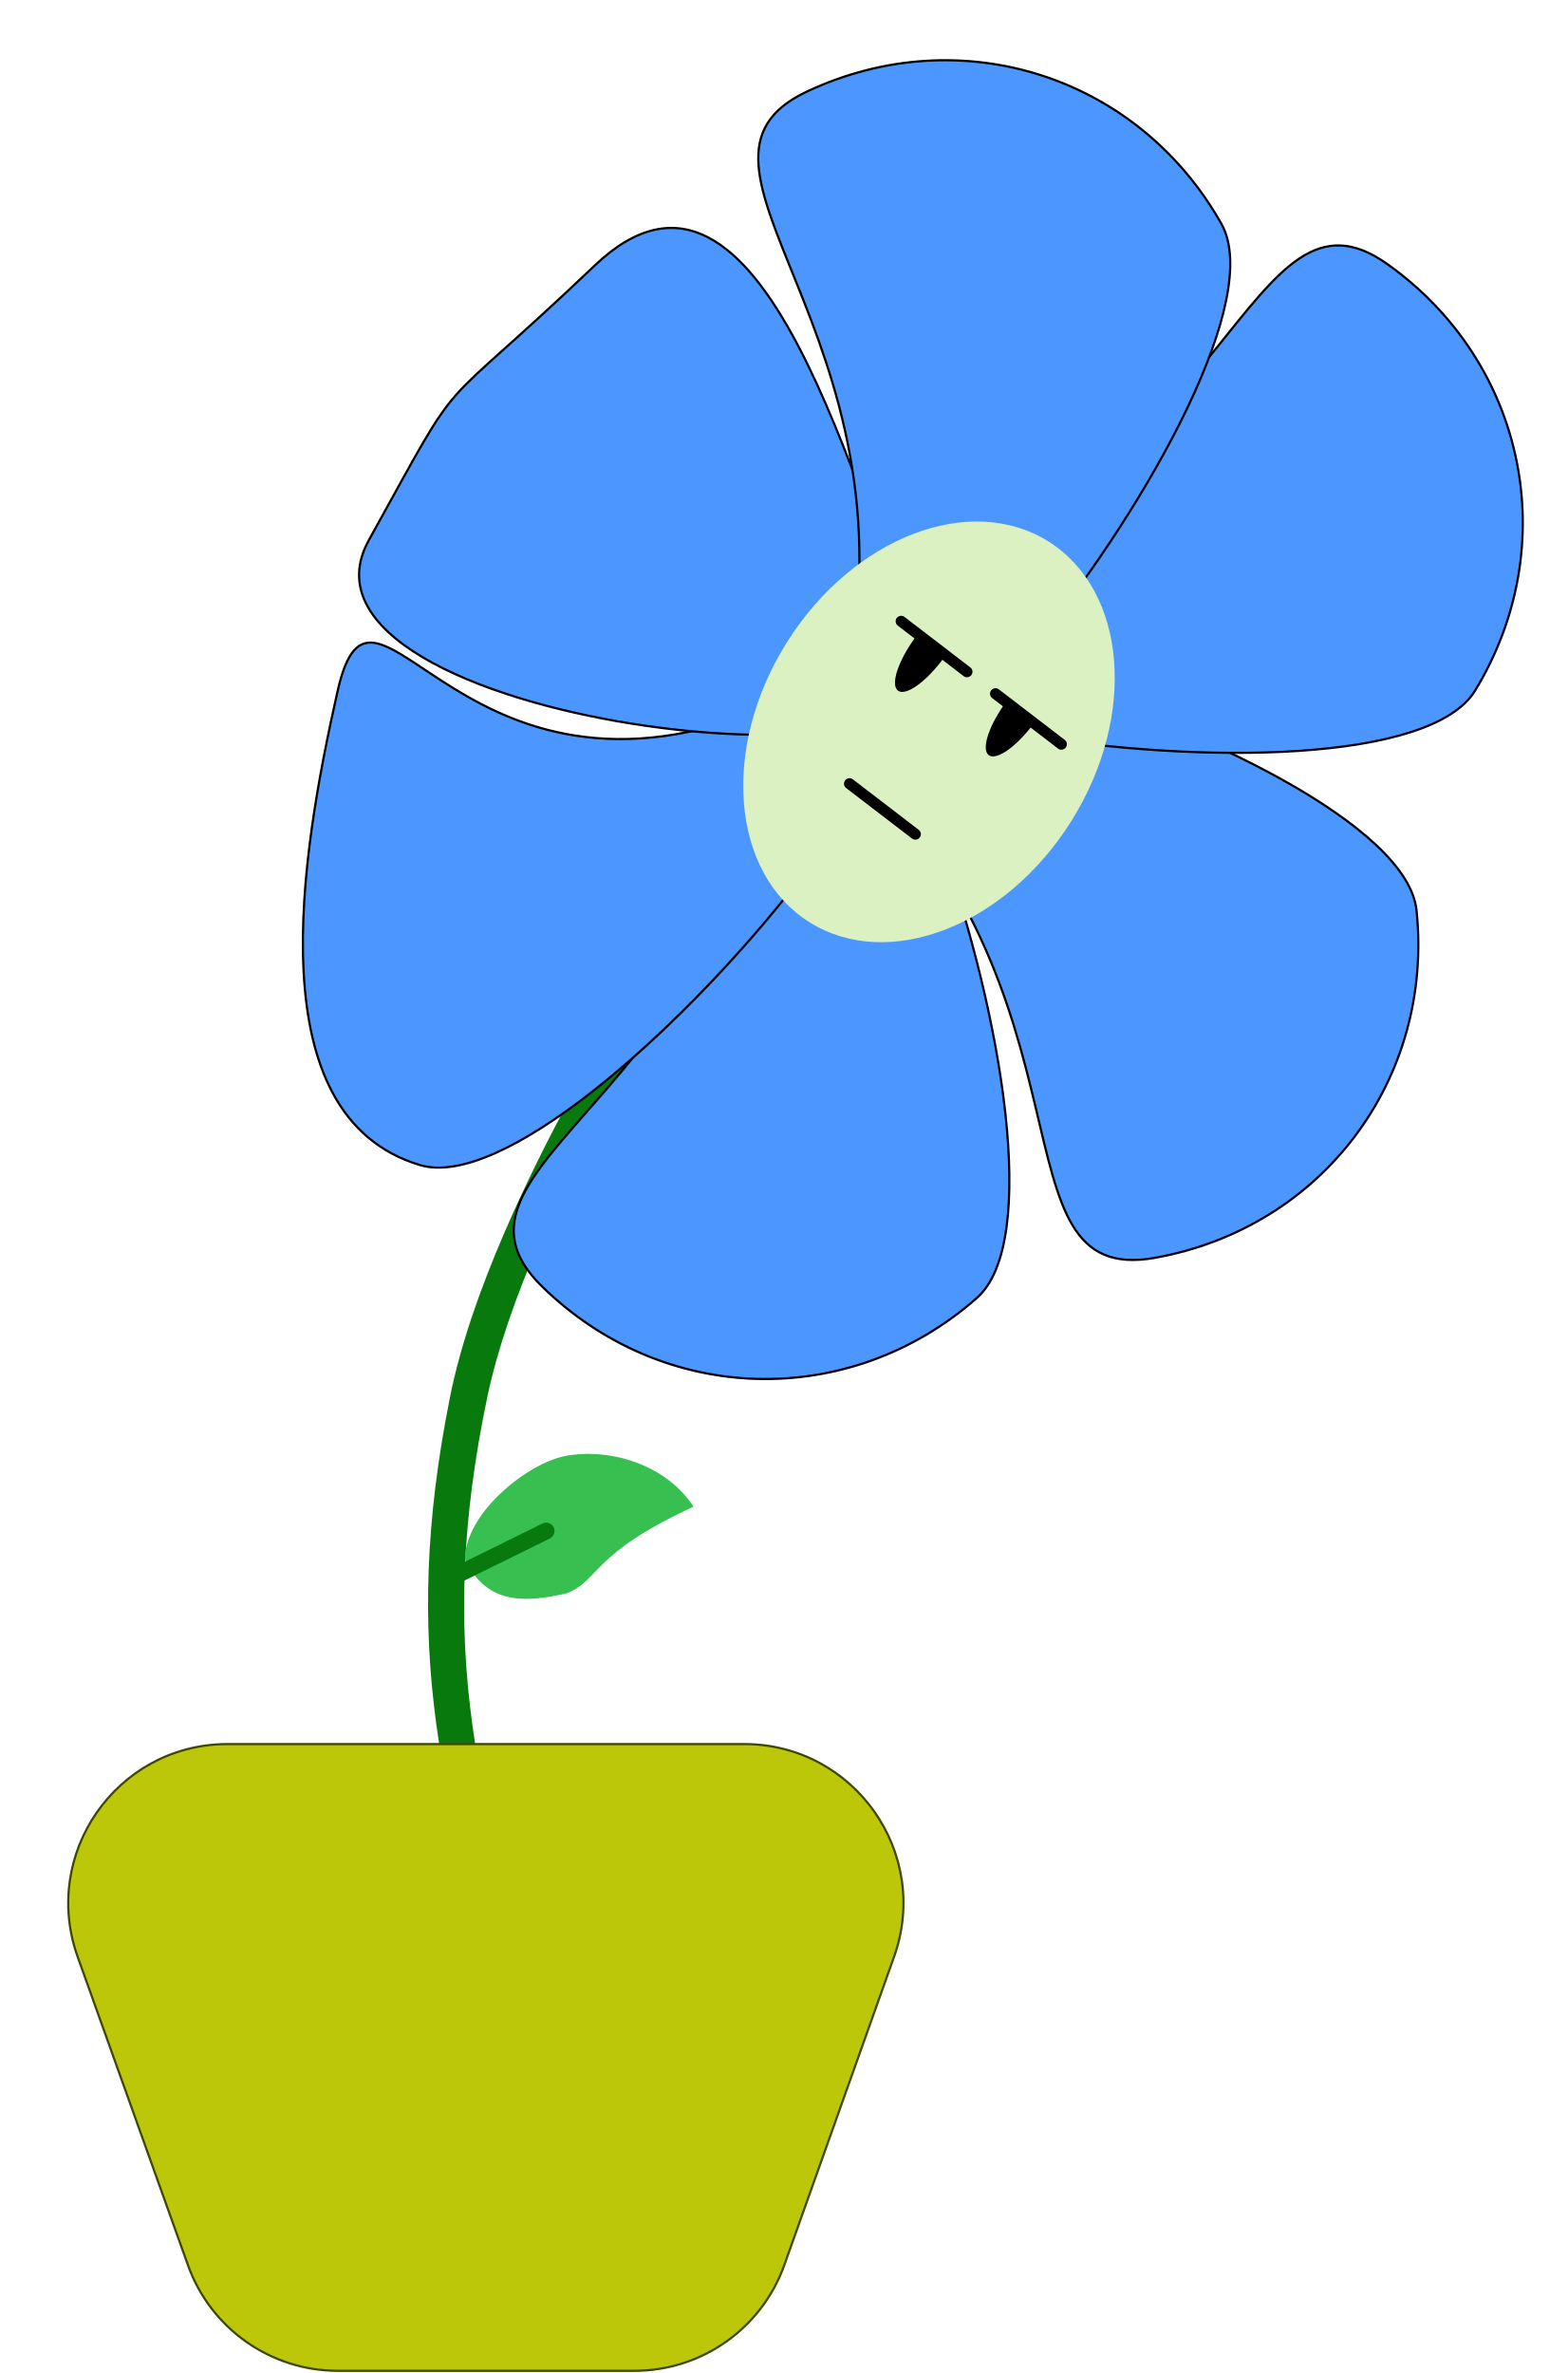
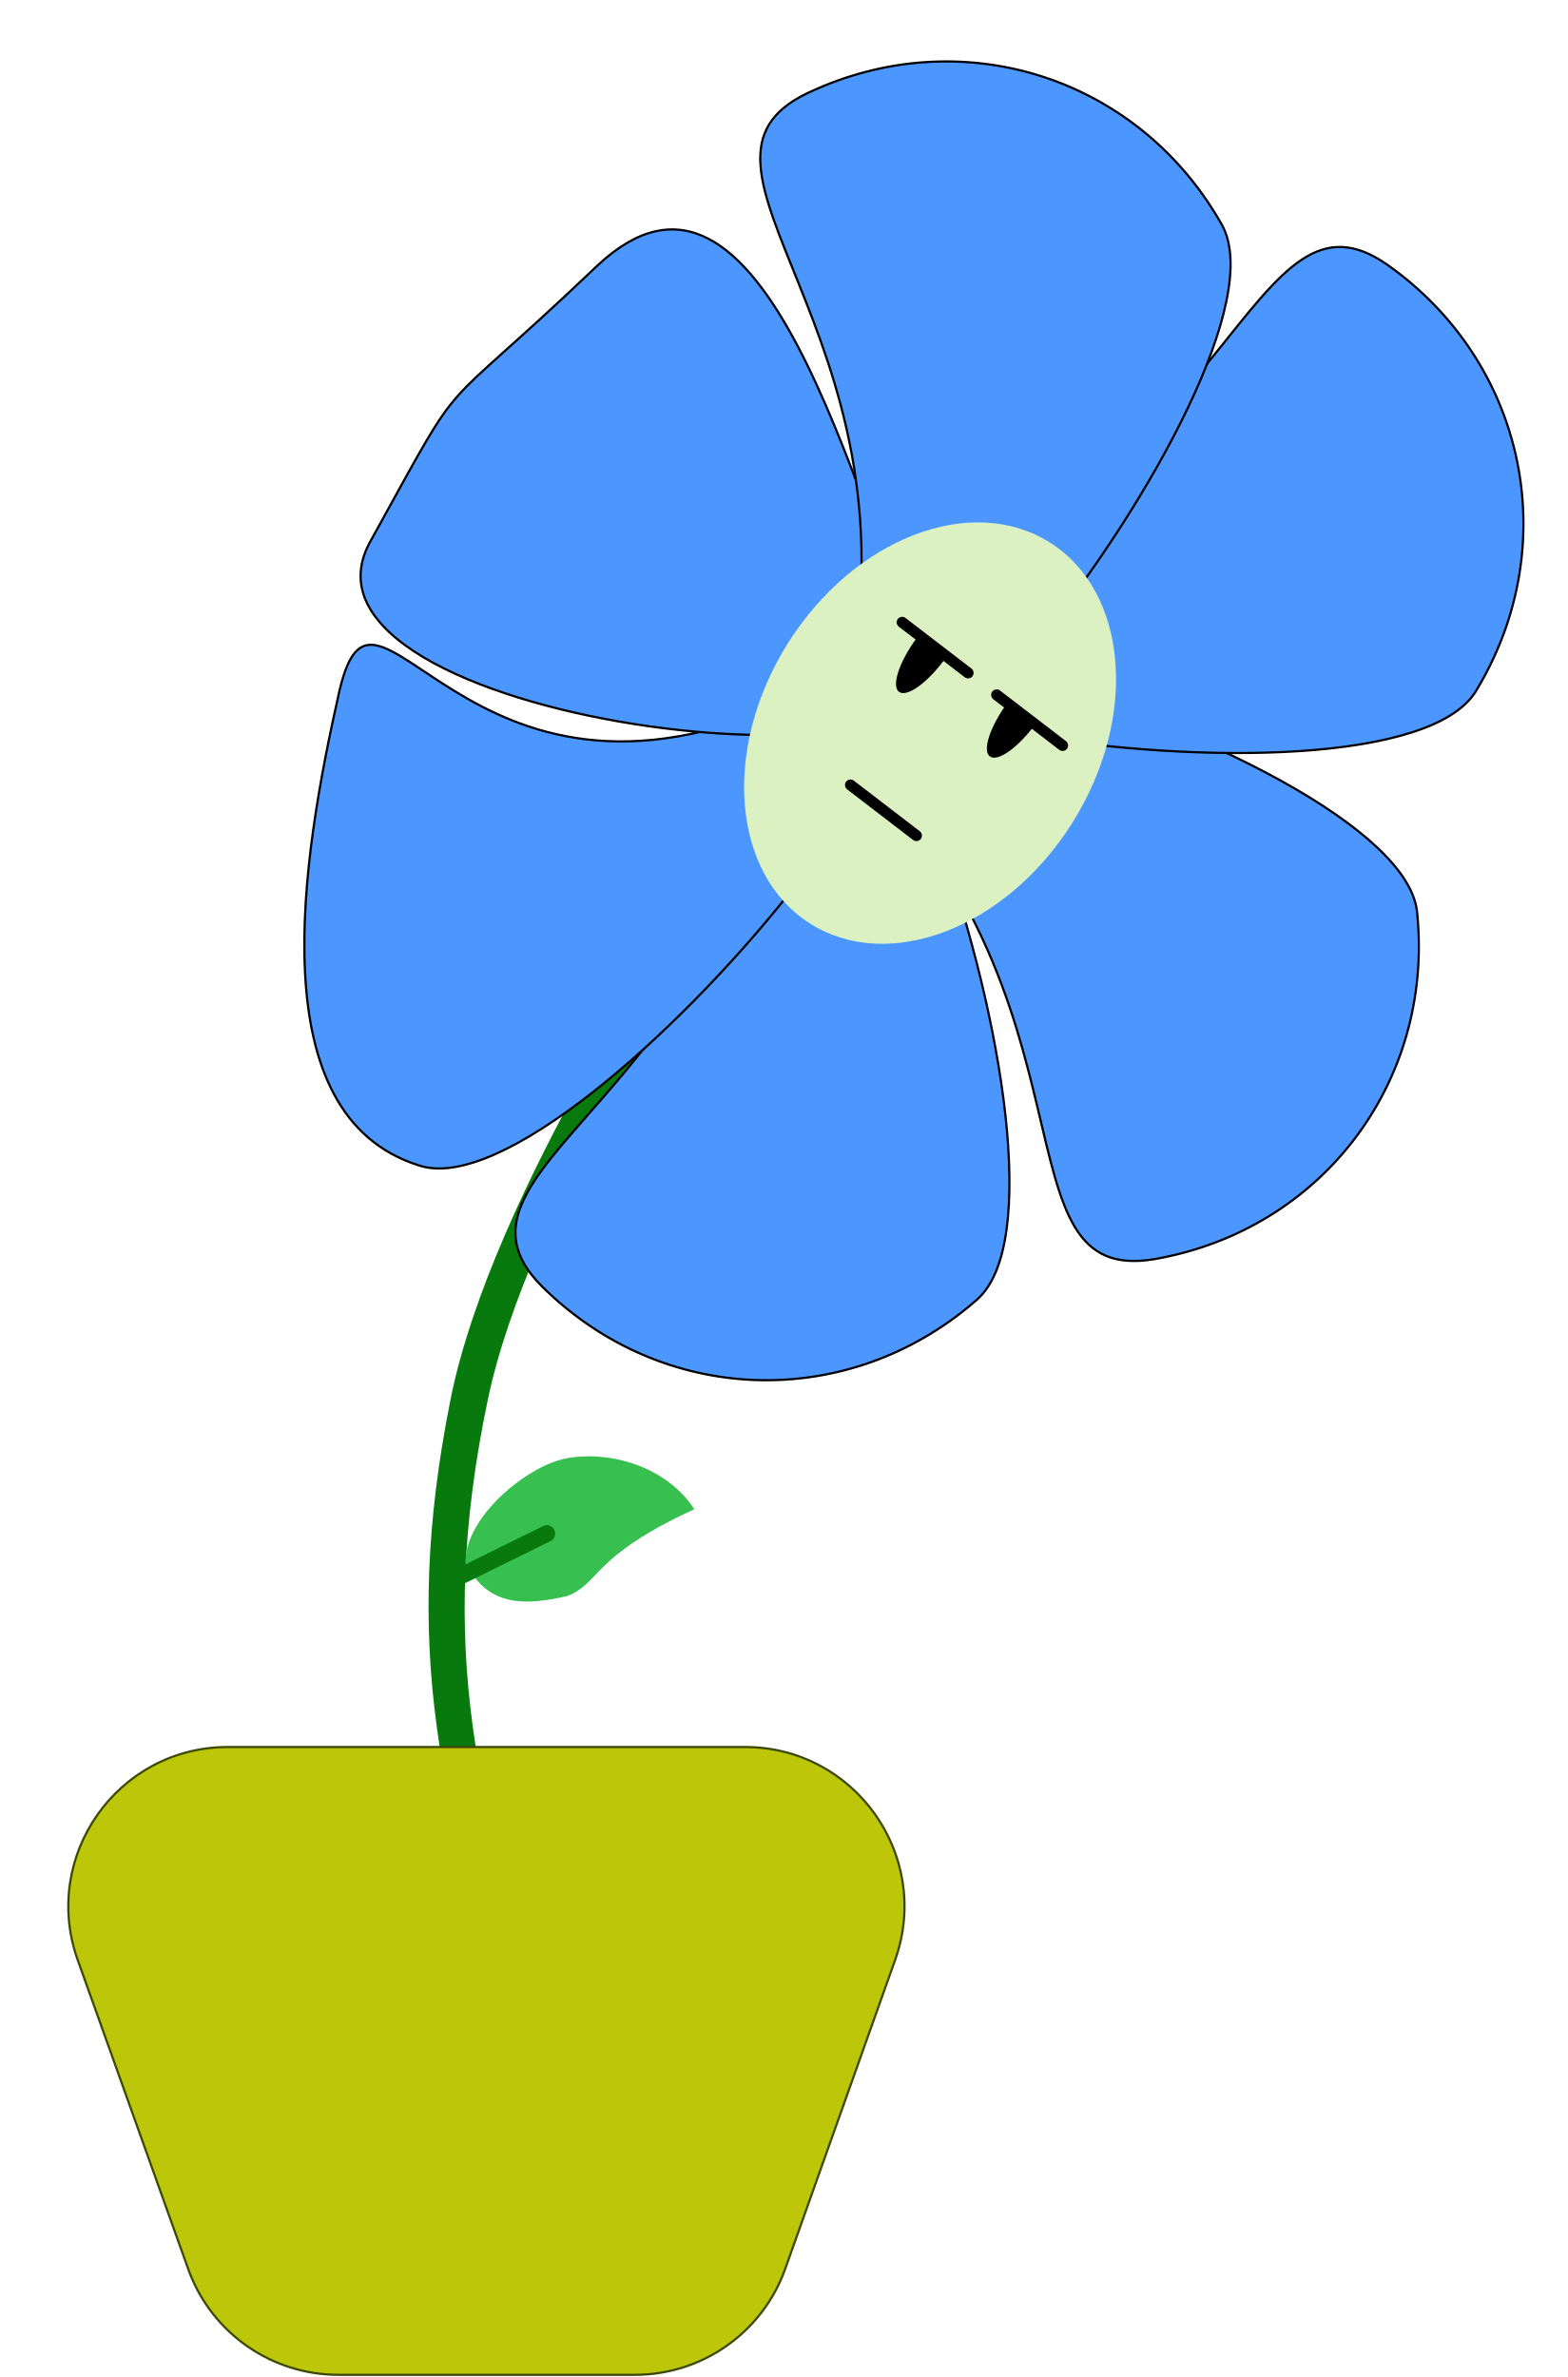
- <svg xmlns="http://www.w3.org/2000/svg" width="714" height="1081" viewBox="0 0 714 1081" fill="none">
-   <path d="M204.987 636.501C223.957 541.523 312.487 413.001 312.487 413.001L322.487 427.001C322.487 427.001 240.583 547.685 221.987 636.501C198.252 749.861 217.231 821.178 252.487 931.501C270.267 987.137 312.487 1068.5 312.487 1068.5H295.987C295.987 1068.5 253.798 987.127 235.987 931.501C200.662 821.179 182.299 750.096 204.987 636.501Z" fill="#087A0D" />
-   <path d="M352.805 336.479C332.075 499.192 191.565 531.672 246.803 585.909C302.041 640.145 386.826 642.473 444.958 591.35C503.09 540.227 373.535 173.765 352.805 336.479Z" fill="#4C97FF" />
-   <path d="M352.805 336.479C332.075 499.192 191.565 531.672 246.803 585.909C302.041 640.145 386.826 642.473 444.958 591.35C503.09 540.227 373.535 173.765 352.805 336.479Z" fill="#4C97FF" />
-   <path d="M352.805 336.479C332.075 499.192 191.565 531.672 246.803 585.909C302.041 640.145 386.826 642.473 444.958 591.35C503.09 540.227 373.535 173.765 352.805 336.479Z" stroke="black" />
-   <path d="M359.278 318.108C210.053 386.204 170.77 239.438 153.769 314.961C136.767 390.485 117.107 508.222 191.184 530.702C265.262 553.182 508.504 250.013 359.278 318.108Z" fill="#4C97FF" />
-   <path d="M359.278 318.108C210.053 386.204 170.77 239.438 153.769 314.961C136.767 390.485 117.107 508.222 191.184 530.702C265.262 553.182 508.504 250.013 359.278 318.108Z" fill="#4C97FF" />
-   <path d="M359.278 318.108C210.053 386.204 170.77 239.438 153.769 314.961C136.767 390.485 117.107 508.222 191.184 530.702C265.262 553.182 508.504 250.013 359.278 318.108Z" stroke="black" />
-   <path d="M420.619 299.448C390.033 230.91 348.208 47.361 270.952 120.934C193.696 194.508 214.264 162.597 168.036 246.076C121.808 329.554 451.205 367.986 420.619 299.448Z" fill="#4C97FF" />
-   <path d="M420.619 299.448C390.033 230.91 348.208 47.361 270.952 120.934C193.696 194.508 214.264 162.597 168.036 246.076C121.808 329.554 451.205 367.986 420.619 299.448Z" fill="#4C97FF" />
-   <path d="M420.619 299.448C390.033 230.91 348.208 47.361 270.952 120.934C193.696 194.508 214.264 162.597 168.036 246.076C121.808 329.554 451.205 367.986 420.619 299.448Z" stroke="black" />
-   <path d="M384.215 342.053C504.791 453.259 449.813 586.585 526.027 573.01C602.241 559.435 653.283 491.695 645.319 414.692C637.355 337.689 263.639 230.846 384.215 342.053Z" fill="#4C97FF" />
-   <path d="M384.215 342.053C504.791 453.259 449.813 586.585 526.027 573.01C602.241 559.435 653.283 491.695 645.319 414.692C637.355 337.689 263.639 230.846 384.215 342.053Z" fill="#4C97FF" />
-   <path d="M384.215 342.053C504.791 453.259 449.813 586.585 526.027 573.01C602.241 559.435 653.283 491.695 645.319 414.692C637.355 337.689 263.639 230.846 384.215 342.053Z" stroke="black" />
-   <path d="M405.009 268.249C561.615 219.464 569.097 75.443 632.134 120.378C695.171 165.313 712.248 248.393 672.044 314.548C631.841 380.704 248.402 317.033 405.009 268.249Z" fill="#4C97FF" />
-   <path d="M405.009 268.249C561.615 219.464 569.097 75.443 632.134 120.378C695.171 165.313 712.248 248.393 672.044 314.548C631.841 380.704 248.402 317.033 405.009 268.249Z" fill="#4C97FF" />
-   <path d="M405.009 268.249C561.615 219.464 569.097 75.443 632.134 120.378C695.171 165.313 712.248 248.393 672.044 314.548C631.841 380.704 248.402 317.033 405.009 268.249Z" stroke="black" />
-   <path d="M385.398 312.181C419.455 151.727 297.501 74.751 367.528 41.751C437.556 8.751 518.371 34.497 556.405 101.923C594.439 169.349 351.341 472.635 385.398 312.181Z" fill="#4C97FF" />
-   <path d="M385.398 312.181C419.455 151.727 297.501 74.751 367.528 41.751C437.556 8.751 518.371 34.497 556.405 101.923C594.439 169.349 351.341 472.635 385.398 312.181Z" fill="#4C97FF" />
-   <path d="M385.398 312.181C419.455 151.727 297.501 74.751 367.528 41.751C437.556 8.751 518.371 34.497 556.405 101.923C594.439 169.349 351.341 472.635 385.398 312.181Z" stroke="black" />
-   <path d="M258.02 725.877C240.515 729.751 222.042 731.81 211.815 710.413C211.711 689.823 239.222 667.305 256.727 663.431C274.232 659.557 301.917 665.081 315.975 686.347C268.993 707.909 273.268 720.042 258.02 725.877Z" fill="#37C050" />
-   <rect x="250.553" y="692.322" width="7.62" height="50.485" rx="3.81" transform="rotate(63.761 250.553 692.322)" fill="#087A0D" />
-   <path d="M103.648 794.501H339.022C389.128 794.501 424.128 844.114 407.322 891.317L357.302 1031.82C347.016 1060.71 319.667 1080 289.001 1080H153.914C123.289 1080 95.968 1060.76 85.651 1031.92L35.386 891.423C18.623 844.57 52.952 795.277 102.476 794.51L103.648 794.501Z" fill="#BDC70A" stroke="#3D4806" />
-   <ellipse cx="423.219" cy="333.395" rx="102.389" ry="76.518" transform="rotate(122.087 423.219 333.395)" fill="#DCF1C2" />
-   <path d="M410.521 283.016L440.521 306.016" stroke="black" stroke-width="5" stroke-linecap="round" />
-   <path d="M387 357L417 380" stroke="black" stroke-width="5" stroke-linecap="round" />
-   <path d="M453.521 316.016L483.521 339.016" stroke="black" stroke-width="5" stroke-linecap="round" />
-   <path d="M429.946 299.724C428.056 302.304 426.017 304.736 423.946 306.882C421.876 309.028 419.814 310.846 417.878 312.231C415.942 313.616 414.17 314.542 412.664 314.956C411.158 315.37 409.946 315.263 409.099 314.642C408.251 314.021 407.784 312.898 407.725 311.337C407.665 309.776 408.014 307.808 408.751 305.545C409.489 303.281 410.6 300.767 412.022 298.146C413.444 295.525 415.149 292.848 417.039 290.268L423.493 294.996L429.946 299.724Z" fill="black" />
-   <path d="M471.301 329.103C469.41 331.683 467.372 334.115 465.301 336.261C463.23 338.407 461.168 340.225 459.232 341.61C457.297 342.995 455.525 343.921 454.019 344.335C452.512 344.749 451.301 344.642 450.453 344.021C449.606 343.4 449.139 342.277 449.079 340.716C449.02 339.155 449.369 337.187 450.106 334.924C450.843 332.66 451.955 330.146 453.377 327.525C454.799 324.904 456.504 322.227 458.394 319.647L464.847 324.375L471.301 329.103Z" fill="black" />
+ <svg xmlns="http://www.w3.org/2000/svg" width="713" height="1081" viewBox="0 0 713 1081" fill="none">
+   <path d="M204.851 636.501C223.808 541.523 312.28 413.001 312.28 413.001L322.273 427.001C322.273 427.001 240.423 547.685 221.84 636.501C198.121 749.862 217.087 821.179 252.32 931.501C270.087 987.137 312.28 1068.5 312.28 1068.5H295.791C295.791 1068.5 253.63 987.127 235.831 931.501C200.529 821.179 182.178 750.096 204.851 636.501Z" fill="#087A0D" />
+   <path d="M373.682 295.693C370.661 295.336 367.824 296.338 365.214 298.969C362.587 301.617 360.193 305.916 358.133 312.123C356.203 317.936 354.575 325.39 353.314 334.663L353.067 336.542C342.69 418.052 302.322 466.945 271.512 502.202C263.808 511.018 256.714 518.968 250.827 526.367C244.94 533.768 240.285 540.588 237.449 547.135C234.616 553.673 233.606 559.917 234.981 566.185C236.314 572.263 239.901 578.42 246.357 584.922L246.99 585.552C301.575 639.182 385.119 641.886 442.971 592.16L444.333 590.975L444.665 590.677C451.591 584.356 455.797 573.31 457.74 558.98C459.711 544.44 459.342 526.612 457.198 507.133C452.911 468.176 441.537 422.698 427.7 383.894C420.781 364.493 413.251 346.769 405.688 332.369C398.119 317.957 390.541 306.919 383.542 300.846C380.043 297.809 376.734 296.054 373.682 295.693Z" fill="#4C97FF" stroke="black" />
+   <path d="M404.805 314.579C403.517 311.821 401.171 309.936 397.561 309.102C393.928 308.262 389.016 308.491 382.658 310.008C376.704 311.429 369.514 313.971 360.973 317.784L359.248 318.563C321.893 335.621 291.386 339.236 266.367 336.22C241.352 333.205 221.863 323.565 206.541 314.176C198.893 309.489 192.251 304.842 186.523 301.143C180.766 297.424 175.941 294.668 171.834 293.653C169.791 293.149 167.952 293.082 166.278 293.526C164.609 293.968 163.065 294.928 161.625 296.539C158.906 299.583 156.583 304.922 154.556 313.345L154.155 315.071C145.66 352.831 136.516 401.087 138.73 442.696C140.927 483.999 154.294 518.536 190.346 529.958L191.203 530.224L191.631 530.349C200.649 532.91 212.246 530.668 225.442 524.772C238.831 518.789 253.781 509.084 269.198 496.999C300.031 472.831 332.669 439.199 358.341 406.988C371.177 390.883 382.265 375.142 390.512 361.124C398.767 347.093 404.15 334.832 405.622 325.68C406.358 321.105 406.107 317.365 404.805 314.579Z" fill="#4C97FF" stroke="black" />
+   <path d="M416.042 319.883C418.973 317.266 420.851 314.296 421.545 310.959C422.197 307.829 421.817 304.33 420.22 300.436L419.883 299.652C412.233 282.496 403.879 258.144 394.463 232.467C385.04 206.771 374.547 179.729 362.604 157.133C350.65 134.515 337.292 116.45 322.185 108.594C314.651 104.676 306.684 103.298 298.219 105.159C290.009 106.964 281.288 111.824 272.016 120.45L271.118 121.297C251.811 139.696 238.615 151.5 228.962 160.16C219.304 168.824 213.216 174.321 208.095 180.122C198.496 190.997 192.293 202.943 172.505 238.817L168.362 246.319L167.844 247.281C162.674 257.21 162.904 266.443 167.207 274.921C171.665 283.706 180.523 291.728 192.429 298.841C216.237 313.066 252.027 323.541 288.348 329.274C324.667 335.007 361.444 335.987 387.209 331.27C400.104 328.909 410.162 325.135 416.042 319.883Z" fill="#4C97FF" stroke="black" />
+   <path d="M362.984 301.198C360.942 303.455 360.114 306.349 360.743 310.003C361.376 313.68 363.489 318.123 367.349 323.401C370.964 328.344 376.092 333.992 382.913 340.395L384.299 341.686C444.661 397.394 461.077 458.65 471.93 504.209C474.644 515.601 477.006 525.993 479.62 535.083C482.234 544.173 485.089 551.922 488.776 558.03C492.459 564.129 496.959 568.573 502.86 571.085C508.581 573.52 515.674 574.163 524.711 572.668L525.591 572.518C600.903 559.094 651.53 492.537 644.569 416.541L644.394 414.743L644.344 414.3C643.211 404.988 636.653 395.157 626.11 385.266C615.413 375.231 600.681 365.198 583.575 355.655C549.366 336.57 505.74 319.484 466.119 308.275C446.31 302.671 427.513 298.539 411.403 296.359C395.279 294.177 381.897 293.958 372.895 296.145C368.394 297.238 365.046 298.919 362.984 301.198Z" fill="#4C97FF" stroke="black" />
+   <path d="M368.287 296.162C367.409 293.247 367.901 290.277 370.034 287.246C372.182 284.195 375.994 281.087 381.743 277.974C387.486 274.865 395.126 271.769 404.889 268.726C483.288 244.288 524.362 195.987 553.683 159.482C561.015 150.353 567.6 141.977 573.855 134.886C580.111 127.795 586.011 122.018 591.958 118.082C597.898 114.151 603.866 112.067 610.274 112.329C616.486 112.583 623.169 115.044 630.693 120.271L631.424 120.785C693.716 165.218 710.944 247.066 672.099 312.74L671.171 314.289L670.937 314.667C665.924 322.595 655.788 328.664 642.025 333.077C628.062 337.555 610.453 340.3 590.911 341.585C551.83 344.153 505.095 340.876 464.498 334.008C444.2 330.574 425.447 326.244 409.959 321.303C394.457 316.358 382.274 310.815 375.077 304.978C371.479 302.06 369.175 299.106 368.287 296.162Z" fill="#4C97FF" stroke="black" />
+   <path d="M391.641 357.65C388.671 356.991 386.322 355.109 384.725 351.764C383.116 348.398 382.272 343.55 382.371 337.01C382.464 330.885 383.382 323.311 385.246 314.14L385.632 312.284C402.681 231.906 380.673 172.431 363.198 128.984C358.828 118.119 354.748 108.274 351.627 99.347C348.506 90.418 346.358 82.443 345.836 75.327C345.315 68.22 346.419 61.991 349.781 56.527C353.041 51.229 358.456 46.599 366.692 42.59L367.498 42.203C436.698 9.572 516.464 34.573 554.705 100.601L555.6 102.168L555.816 102.559C560.273 110.811 560.605 122.626 557.719 136.797C554.792 151.174 548.572 167.885 540.132 185.569C523.253 220.935 497.536 260.121 471.69 292.193C458.769 308.229 445.821 322.478 433.939 333.579C422.045 344.69 411.254 352.611 402.646 356.036C398.343 357.749 394.641 358.316 391.641 357.65Z" fill="#4C97FF" stroke="black" />
+   <path d="M257.849 725.877C240.356 729.751 221.895 731.81 211.675 710.413C211.571 689.823 239.063 667.305 256.556 663.431C274.05 659.557 301.717 665.081 315.765 686.347C268.814 707.909 273.086 720.042 257.849 725.877Z" fill="#37C050" />
+   <rect width="7.619" height="50.458" rx="3.81" transform="matrix(0.44188 0.897074 -0.896842 0.442352 250.386 692.322)" fill="#087A0D" />
+   <path d="M103.625 794.501H338.752C388.46 794.501 423.303 843.33 407.441 890.196L407.058 891.303L357.069 1031.8C346.788 1060.7 319.435 1080 288.764 1080H153.857C123.706 1080 96.757 1061.35 86.086 1033.25L85.59 1031.91L35.357 891.409C18.475 844.19 53.478 794.501 103.625 794.501Z" fill="#BDC70A" stroke="#3D4806" />
+   <ellipse cx="102.37" cy="76.481" rx="102.37" ry="76.481" transform="matrix(-0.530947 0.847405 -0.847088 -0.531452 542.078 287.292)" fill="#DCF1C2" />
+   <path d="M410.249 283.016L440.229 306.016" stroke="black" stroke-width="5" stroke-linecap="round" />
+   <path d="M386.744 357L416.724 380" stroke="black" stroke-width="5" stroke-linecap="round" />
+   <path d="M453.22 316.016L483.201 339.016" stroke="black" stroke-width="5" stroke-linecap="round" />
+   <path d="M429.661 299.724C427.772 302.304 425.735 304.736 423.666 306.882C421.596 309.028 419.535 310.846 417.601 312.231C415.666 313.616 413.896 314.542 412.391 314.956C410.885 315.37 409.675 315.263 408.828 314.642C407.981 314.021 407.514 312.898 407.455 311.337C407.395 309.776 407.744 307.808 408.481 305.545C409.217 303.281 410.328 300.767 411.749 298.146C413.17 295.525 414.874 292.848 416.763 290.268L423.212 294.996L429.661 299.724Z" fill="black" />
+   <path d="M470.988 329.103C469.099 331.683 467.062 334.115 464.993 336.261C462.924 338.407 460.863 340.225 458.928 341.61C456.994 342.995 455.223 343.921 453.718 344.335C452.212 344.749 451.002 344.642 450.155 344.021C449.308 343.4 448.841 342.277 448.782 340.716C448.722 339.155 449.071 337.187 449.808 334.924C450.545 332.66 451.655 330.146 453.076 327.525C454.498 324.904 456.201 322.227 458.09 319.647L464.539 324.375L470.988 329.103Z" fill="black" />
</svg>
